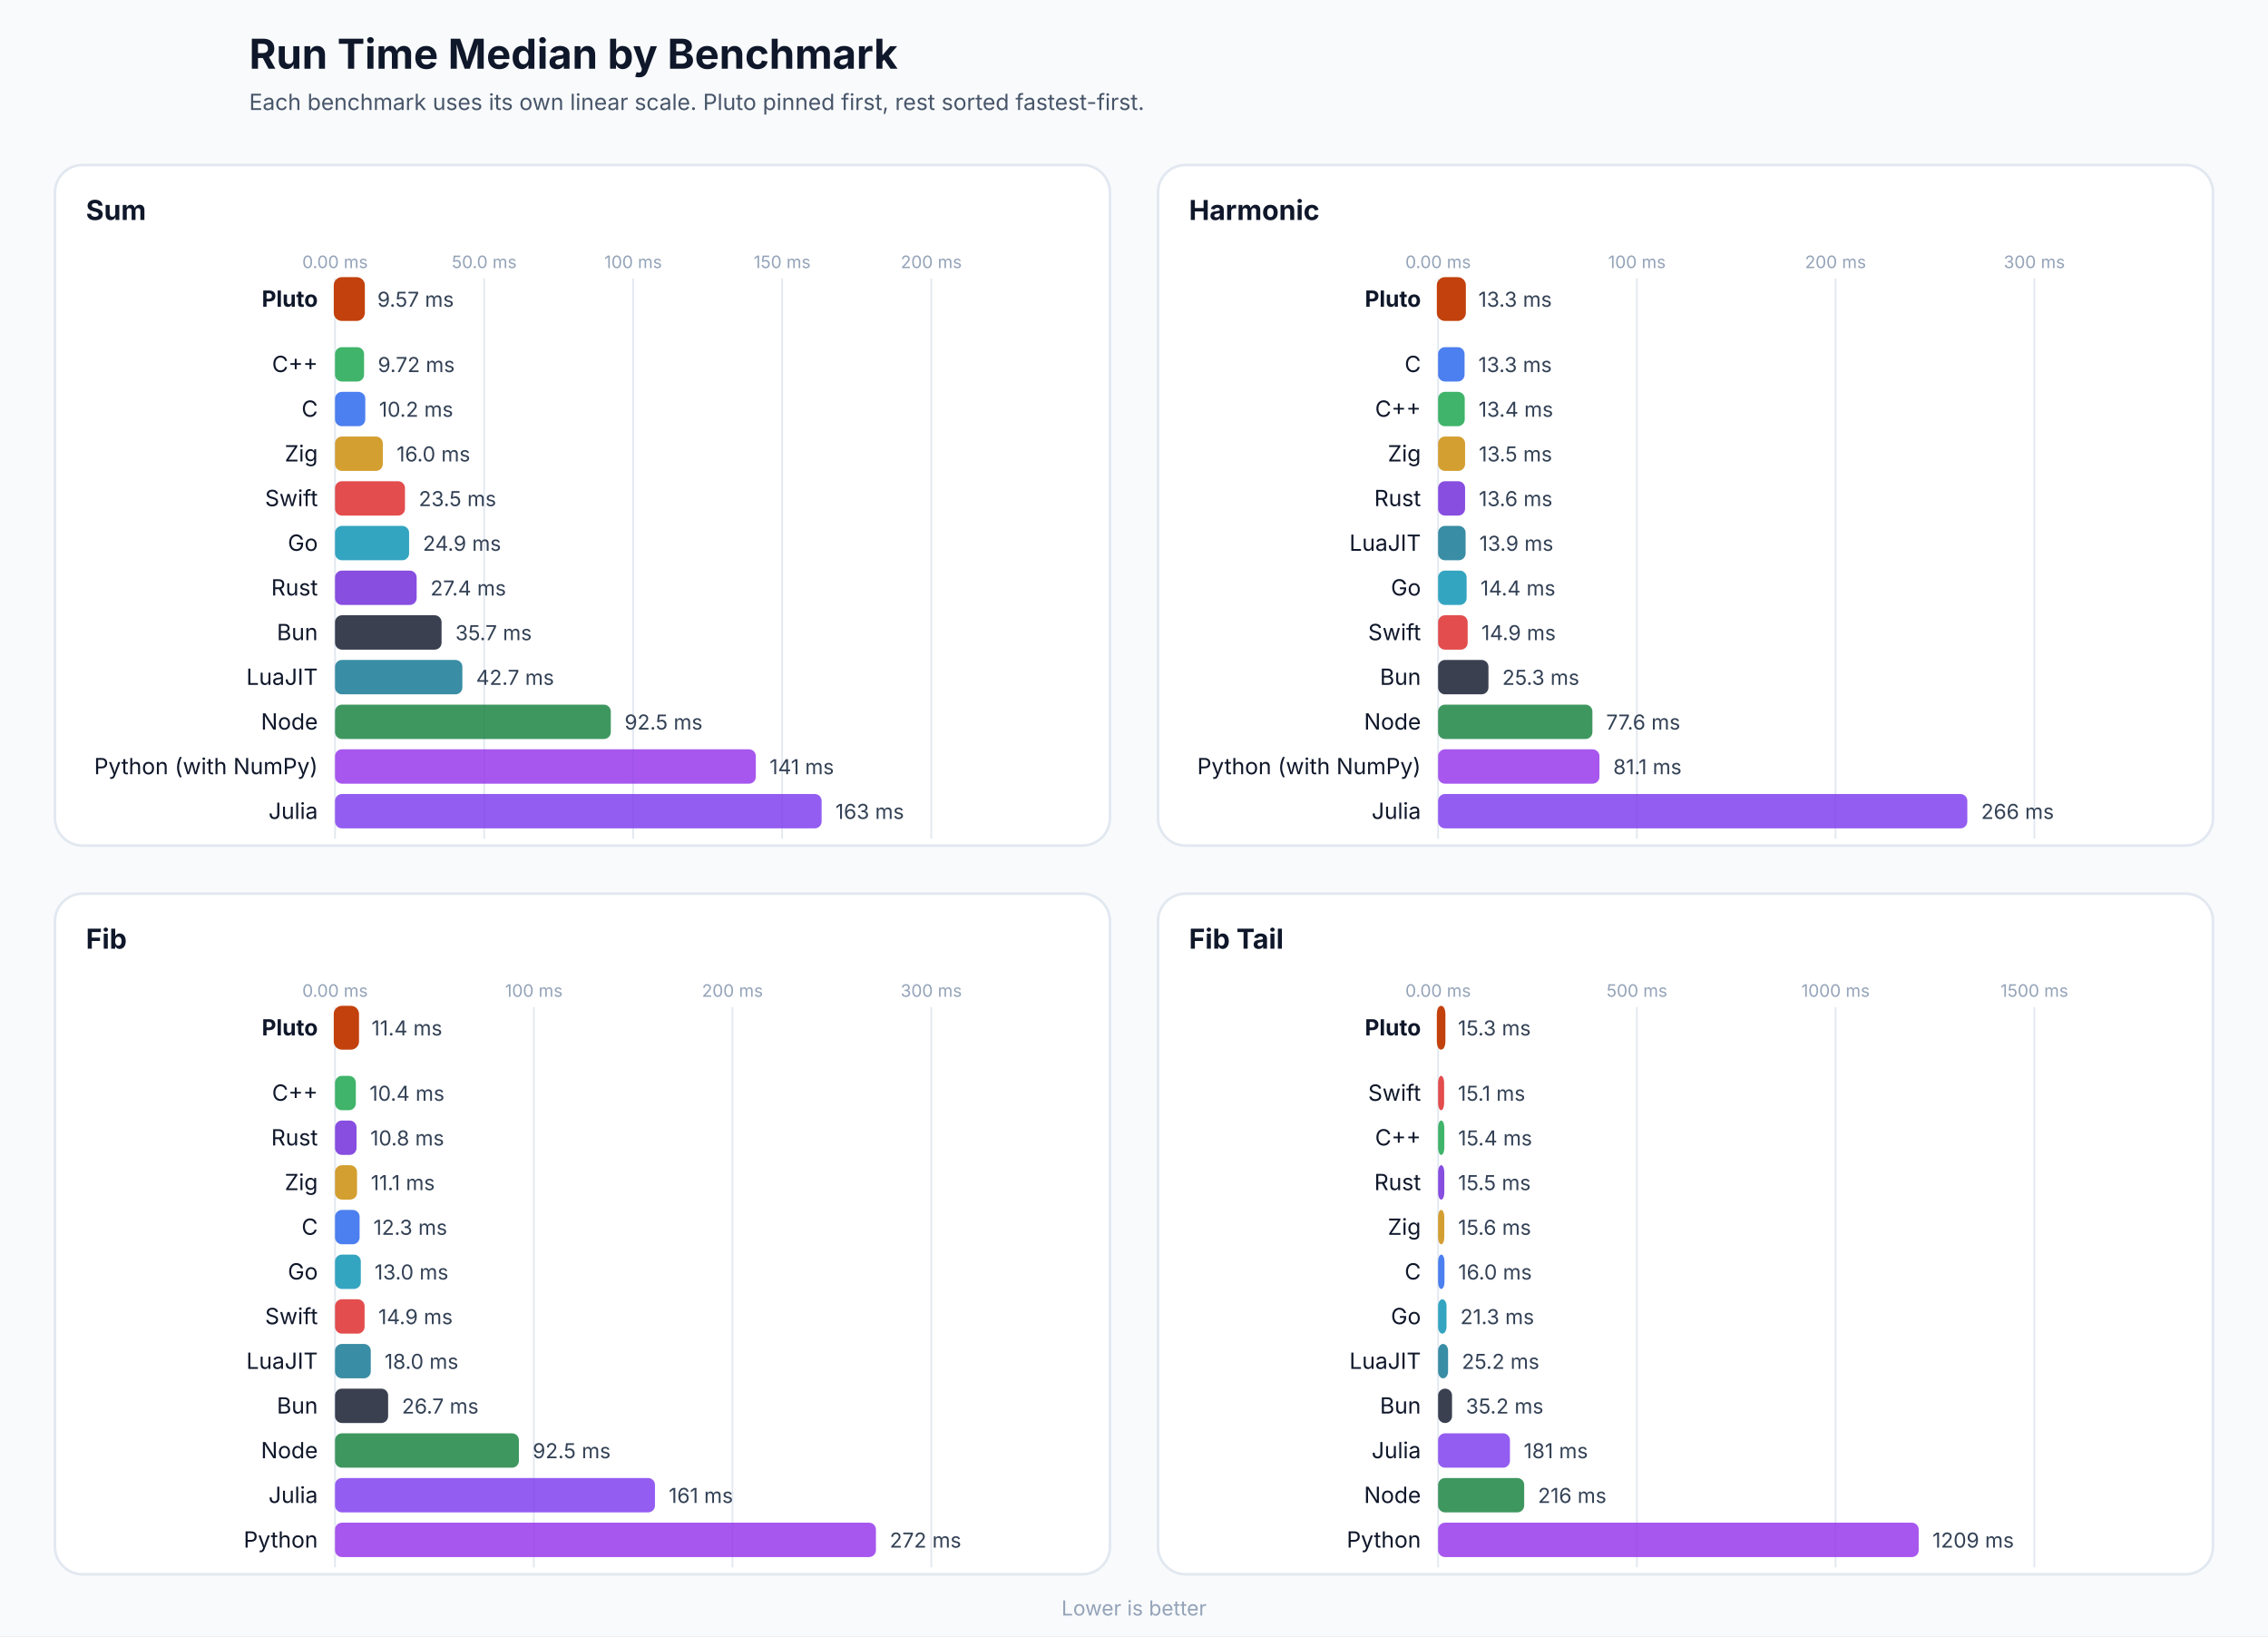
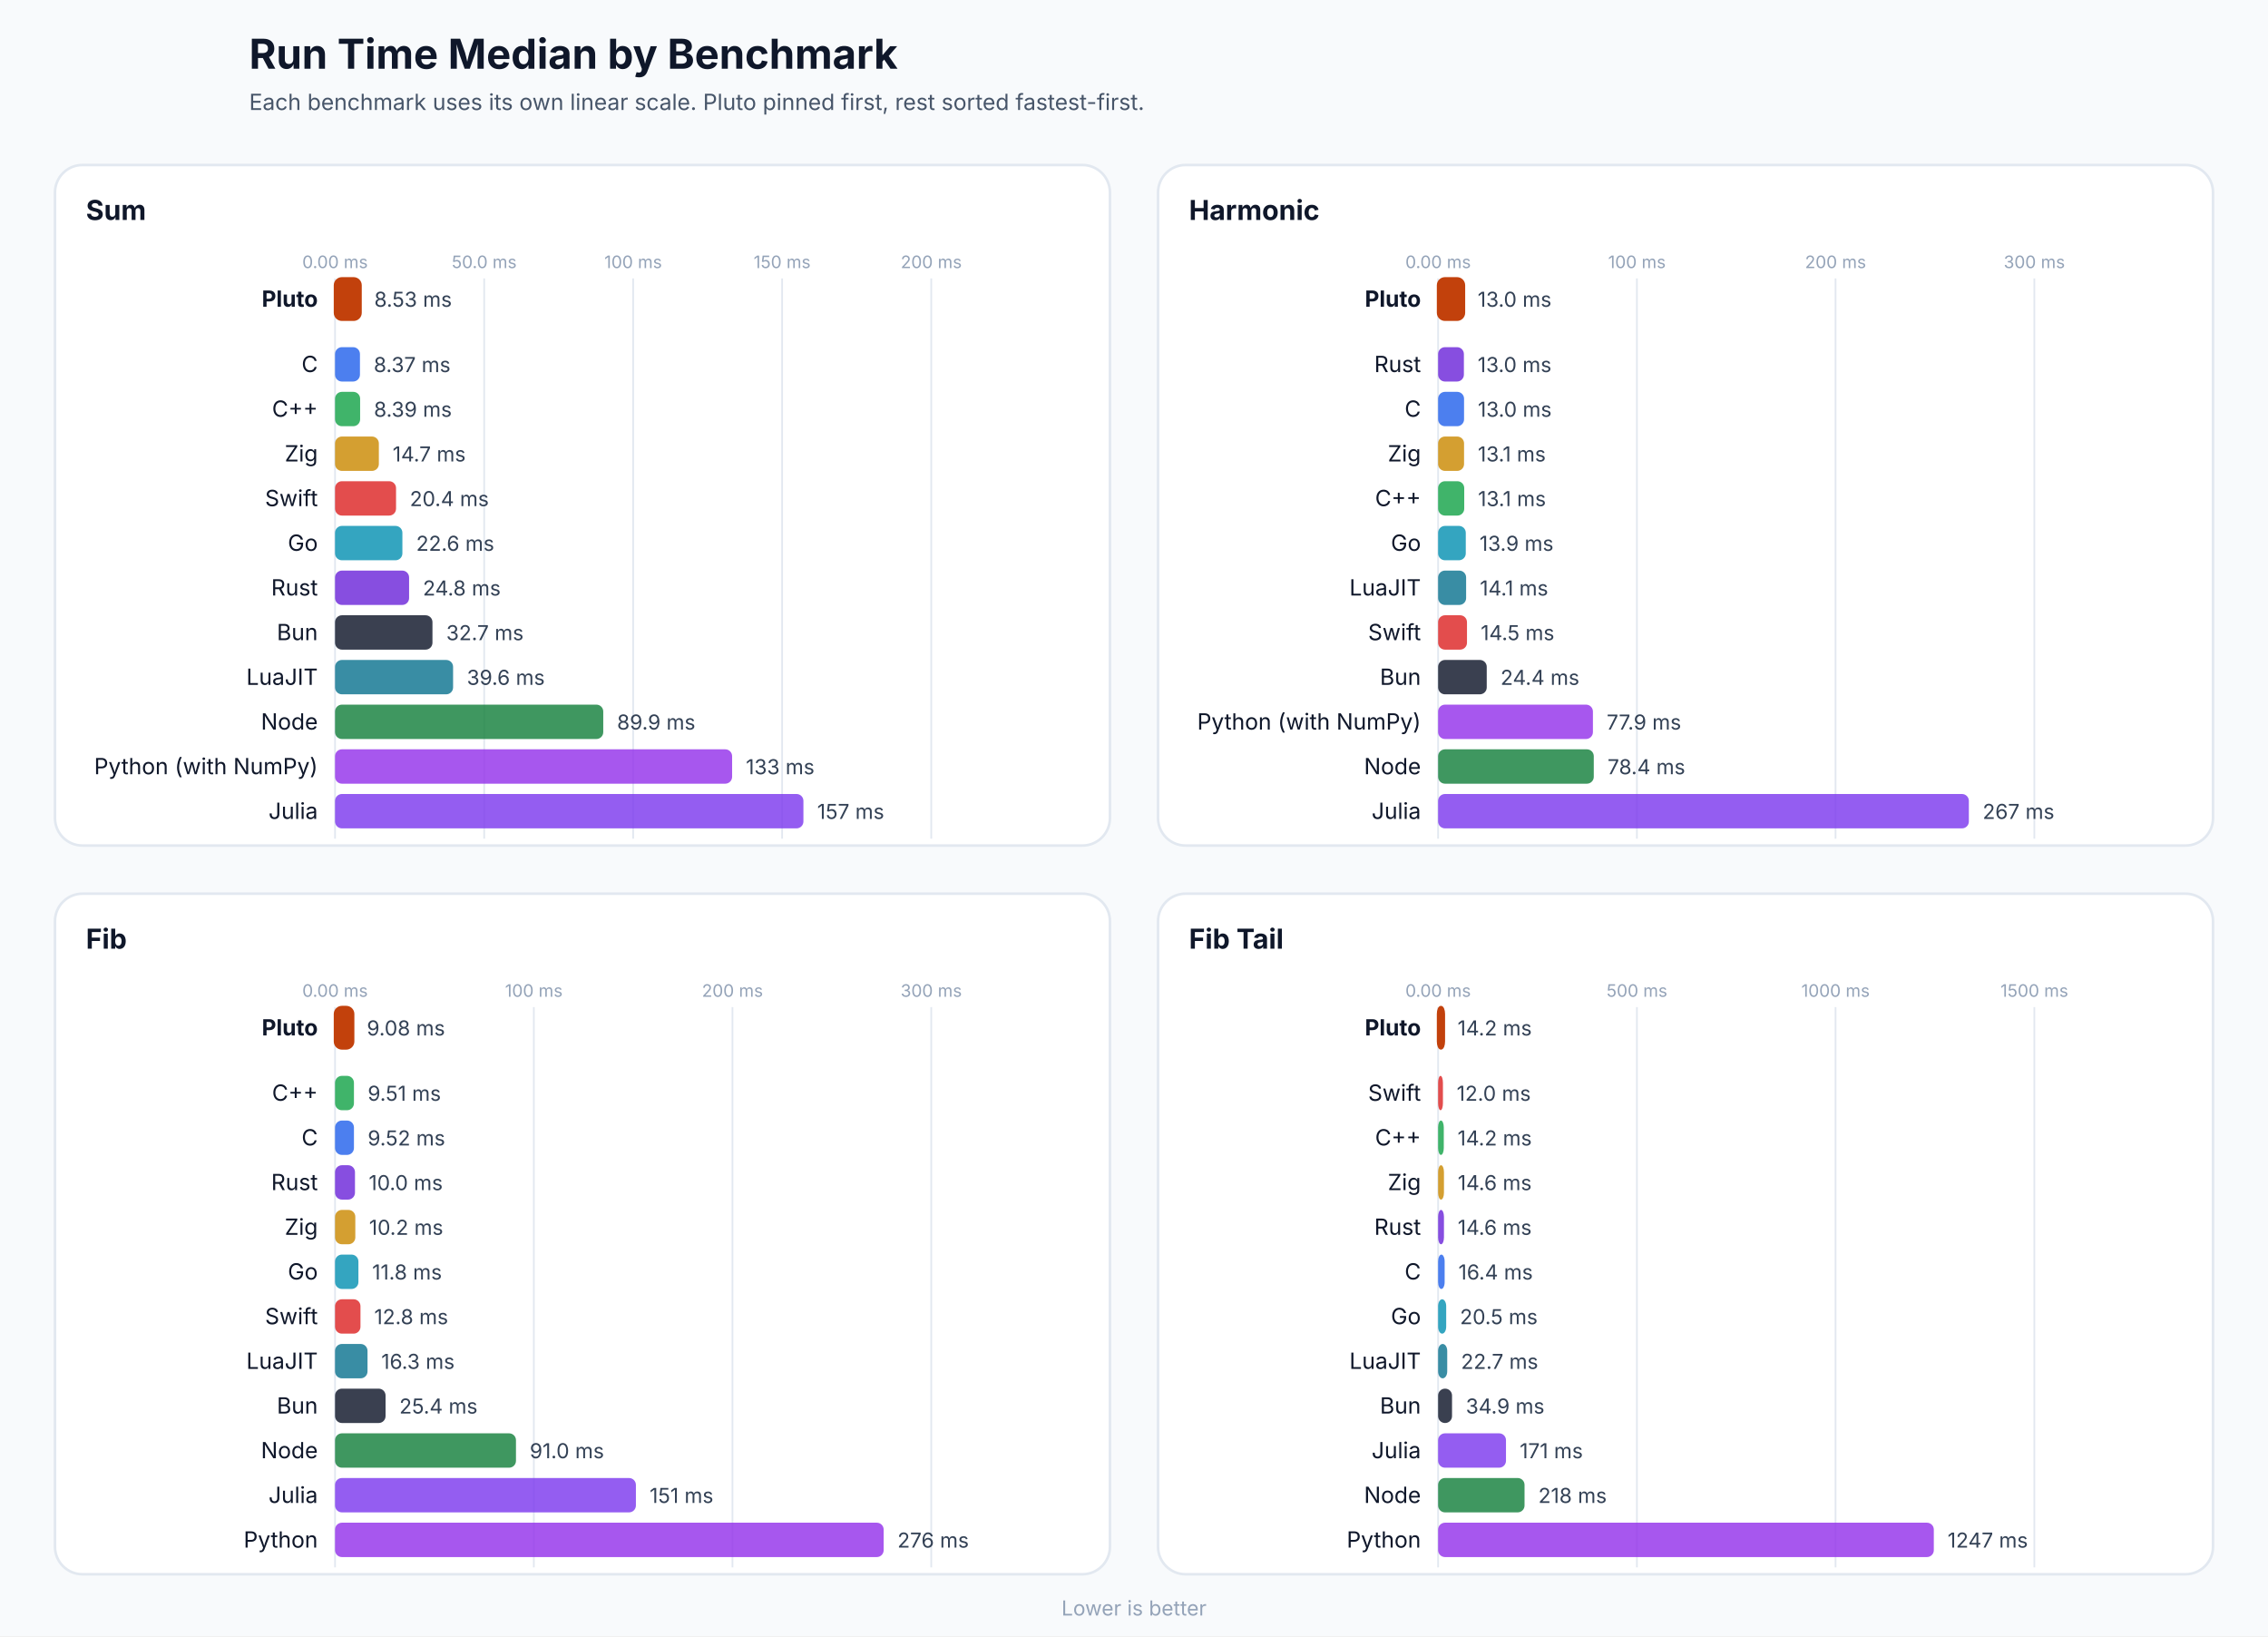
<svg xmlns="http://www.w3.org/2000/svg" width="1320" height="952" viewBox="0 0 1320 952" role="img" aria-labelledby="chart-title chart-desc">
  <rect width="1320" height="952" fill="#f8fafc" />
  <text x="145" y="40" fill="#0f172a" font-size="24" font-weight="700" font-family="ui-sans-serif, system-ui, -apple-system, BlinkMacSystemFont, sans-serif">Run Time Median by Benchmark</text>
  <text x="145" y="64" fill="#475569" font-size="13" font-family="ui-sans-serif, system-ui, -apple-system, BlinkMacSystemFont, sans-serif">Each benchmark uses its own linear scale. Pluto pinned first, rest sorted fastest-first.</text>
  <rect x="32" y="96" width="614" height="396" rx="16" fill="#ffffff" stroke="#e2e8f0" stroke-width="1.5" />
  <text x="50" y="128" fill="#0f172a" font-size="16" font-weight="700" font-family="ui-sans-serif, system-ui, -apple-system, BlinkMacSystemFont, sans-serif">Sum</text>
  <line x1="195.0" y1="162" x2="195.0" y2="488" stroke="#e2e8f0" stroke-width="1" />
  <text x="195.0" y="156" text-anchor="middle" fill="#94a3b8" font-size="10" font-family="ui-sans-serif, system-ui, -apple-system, BlinkMacSystemFont, sans-serif">0.00 ms</text>
  <line x1="281.8" y1="162" x2="281.8" y2="488" stroke="#e2e8f0" stroke-width="1" />
  <text x="281.8" y="156" text-anchor="middle" fill="#94a3b8" font-size="10" font-family="ui-sans-serif, system-ui, -apple-system, BlinkMacSystemFont, sans-serif">50.0 ms</text>
  <line x1="368.5" y1="162" x2="368.5" y2="488" stroke="#e2e8f0" stroke-width="1" />
  <text x="368.5" y="156" text-anchor="middle" fill="#94a3b8" font-size="10" font-family="ui-sans-serif, system-ui, -apple-system, BlinkMacSystemFont, sans-serif">100 ms</text>
  <line x1="455.2" y1="162" x2="455.2" y2="488" stroke="#e2e8f0" stroke-width="1" />
  <text x="455.2" y="156" text-anchor="middle" fill="#94a3b8" font-size="10" font-family="ui-sans-serif, system-ui, -apple-system, BlinkMacSystemFont, sans-serif">150 ms</text>
  <line x1="542.0" y1="162" x2="542.0" y2="488" stroke="#e2e8f0" stroke-width="1" />
  <text x="542.0" y="156" text-anchor="middle" fill="#94a3b8" font-size="10" font-family="ui-sans-serif, system-ui, -apple-system, BlinkMacSystemFont, sans-serif">200 ms</text>
  <text x="185" y="178.5" text-anchor="end" fill="#0f172a" font-size="13" font-weight="700" font-family="ui-sans-serif, system-ui, -apple-system, BlinkMacSystemFont, sans-serif">Pluto</text>
-   <rect x="195" y="162" width="16.6" height="24" rx="4" fill="#c2410c" fill-opacity="1.0" stroke="#c2410c" stroke-width="1.5" />
-   <text x="219.6" y="178.5" text-anchor="start" fill="#334155" font-size="12" font-family="ui-sans-serif, system-ui, -apple-system, BlinkMacSystemFont, sans-serif">9.57 ms</text>
-   <text x="185" y="216.5" text-anchor="end" fill="#0f172a" font-size="13" font-weight="400" font-family="ui-sans-serif, system-ui, -apple-system, BlinkMacSystemFont, sans-serif">C++</text>
-   <rect x="195" y="202" width="16.9" height="20" rx="4" fill="#16a34a" fill-opacity="0.82" />
-   <text x="219.9" y="216.5" text-anchor="start" fill="#334155" font-size="12" font-family="ui-sans-serif, system-ui, -apple-system, BlinkMacSystemFont, sans-serif">9.72 ms</text>
-   <text x="185" y="242.5" text-anchor="end" fill="#0f172a" font-size="13" font-weight="400" font-family="ui-sans-serif, system-ui, -apple-system, BlinkMacSystemFont, sans-serif">C</text>
-   <rect x="195" y="228" width="17.6" height="20" rx="4" fill="#2563eb" fill-opacity="0.82" />
-   <text x="220.6" y="242.5" text-anchor="start" fill="#334155" font-size="12" font-family="ui-sans-serif, system-ui, -apple-system, BlinkMacSystemFont, sans-serif">10.2 ms</text>
+   <rect x="195" y="162" width="14.8" height="24" rx="4" fill="#c2410c" fill-opacity="1.0" stroke="#c2410c" stroke-width="1.5" />
+   <text x="217.8" y="178.5" text-anchor="start" fill="#334155" font-size="12" font-family="ui-sans-serif, system-ui, -apple-system, BlinkMacSystemFont, sans-serif">8.53 ms</text>
+   <text x="185" y="216.5" text-anchor="end" fill="#0f172a" font-size="13" font-weight="400" font-family="ui-sans-serif, system-ui, -apple-system, BlinkMacSystemFont, sans-serif">C</text>
+   <rect x="195" y="202" width="14.5" height="20" rx="4" fill="#2563eb" fill-opacity="0.82" />
+   <text x="217.5" y="216.5" text-anchor="start" fill="#334155" font-size="12" font-family="ui-sans-serif, system-ui, -apple-system, BlinkMacSystemFont, sans-serif">8.37 ms</text>
+   <text x="185" y="242.5" text-anchor="end" fill="#0f172a" font-size="13" font-weight="400" font-family="ui-sans-serif, system-ui, -apple-system, BlinkMacSystemFont, sans-serif">C++</text>
+   <rect x="195" y="228" width="14.6" height="20" rx="4" fill="#16a34a" fill-opacity="0.82" />
+   <text x="217.6" y="242.5" text-anchor="start" fill="#334155" font-size="12" font-family="ui-sans-serif, system-ui, -apple-system, BlinkMacSystemFont, sans-serif">8.39 ms</text>
  <text x="185" y="268.5" text-anchor="end" fill="#0f172a" font-size="13" font-weight="400" font-family="ui-sans-serif, system-ui, -apple-system, BlinkMacSystemFont, sans-serif">Zig</text>
-   <rect x="195" y="254" width="27.8" height="20" rx="4" fill="#ca8a04" fill-opacity="0.82" />
-   <text x="230.8" y="268.5" text-anchor="start" fill="#334155" font-size="12" font-family="ui-sans-serif, system-ui, -apple-system, BlinkMacSystemFont, sans-serif">16.0 ms</text>
+   <rect x="195" y="254" width="25.5" height="20" rx="4" fill="#ca8a04" fill-opacity="0.82" />
+   <text x="228.5" y="268.5" text-anchor="start" fill="#334155" font-size="12" font-family="ui-sans-serif, system-ui, -apple-system, BlinkMacSystemFont, sans-serif">14.7 ms</text>
  <text x="185" y="294.5" text-anchor="end" fill="#0f172a" font-size="13" font-weight="400" font-family="ui-sans-serif, system-ui, -apple-system, BlinkMacSystemFont, sans-serif">Swift</text>
-   <rect x="195" y="280" width="40.7" height="20" rx="4" fill="#dc2626" fill-opacity="0.82" />
-   <text x="243.7" y="294.5" text-anchor="start" fill="#334155" font-size="12" font-family="ui-sans-serif, system-ui, -apple-system, BlinkMacSystemFont, sans-serif">23.5 ms</text>
+   <rect x="195" y="280" width="35.5" height="20" rx="4" fill="#dc2626" fill-opacity="0.82" />
+   <text x="238.5" y="294.5" text-anchor="start" fill="#334155" font-size="12" font-family="ui-sans-serif, system-ui, -apple-system, BlinkMacSystemFont, sans-serif">20.4 ms</text>
  <text x="185" y="320.5" text-anchor="end" fill="#0f172a" font-size="13" font-weight="400" font-family="ui-sans-serif, system-ui, -apple-system, BlinkMacSystemFont, sans-serif">Go</text>
-   <rect x="195" y="306" width="43.1" height="20" rx="4" fill="#0891b2" fill-opacity="0.82" />
-   <text x="246.1" y="320.5" text-anchor="start" fill="#334155" font-size="12" font-family="ui-sans-serif, system-ui, -apple-system, BlinkMacSystemFont, sans-serif">24.9 ms</text>
+   <rect x="195" y="306" width="39.2" height="20" rx="4" fill="#0891b2" fill-opacity="0.82" />
+   <text x="242.2" y="320.5" text-anchor="start" fill="#334155" font-size="12" font-family="ui-sans-serif, system-ui, -apple-system, BlinkMacSystemFont, sans-serif">22.6 ms</text>
  <text x="185" y="346.5" text-anchor="end" fill="#0f172a" font-size="13" font-weight="400" font-family="ui-sans-serif, system-ui, -apple-system, BlinkMacSystemFont, sans-serif">Rust</text>
-   <rect x="195" y="332" width="47.5" height="20" rx="4" fill="#6d28d9" fill-opacity="0.82" />
-   <text x="250.5" y="346.5" text-anchor="start" fill="#334155" font-size="12" font-family="ui-sans-serif, system-ui, -apple-system, BlinkMacSystemFont, sans-serif">27.4 ms</text>
+   <rect x="195" y="332" width="43.1" height="20" rx="4" fill="#6d28d9" fill-opacity="0.82" />
+   <text x="246.1" y="346.5" text-anchor="start" fill="#334155" font-size="12" font-family="ui-sans-serif, system-ui, -apple-system, BlinkMacSystemFont, sans-serif">24.8 ms</text>
  <text x="185" y="372.5" text-anchor="end" fill="#0f172a" font-size="13" font-weight="400" font-family="ui-sans-serif, system-ui, -apple-system, BlinkMacSystemFont, sans-serif">Bun</text>
-   <rect x="195" y="358" width="62.0" height="20" rx="4" fill="#0f172a" fill-opacity="0.82" />
-   <text x="265.0" y="372.5" text-anchor="start" fill="#334155" font-size="12" font-family="ui-sans-serif, system-ui, -apple-system, BlinkMacSystemFont, sans-serif">35.7 ms</text>
+   <rect x="195" y="358" width="56.7" height="20" rx="4" fill="#0f172a" fill-opacity="0.82" />
+   <text x="259.7" y="372.5" text-anchor="start" fill="#334155" font-size="12" font-family="ui-sans-serif, system-ui, -apple-system, BlinkMacSystemFont, sans-serif">32.7 ms</text>
  <text x="185" y="398.5" text-anchor="end" fill="#0f172a" font-size="13" font-weight="400" font-family="ui-sans-serif, system-ui, -apple-system, BlinkMacSystemFont, sans-serif">LuaJIT</text>
-   <rect x="195" y="384" width="74.1" height="20" rx="4" fill="#0e7490" fill-opacity="0.82" />
-   <text x="277.1" y="398.5" text-anchor="start" fill="#334155" font-size="12" font-family="ui-sans-serif, system-ui, -apple-system, BlinkMacSystemFont, sans-serif">42.7 ms</text>
+   <rect x="195" y="384" width="68.7" height="20" rx="4" fill="#0e7490" fill-opacity="0.82" />
+   <text x="271.7" y="398.5" text-anchor="start" fill="#334155" font-size="12" font-family="ui-sans-serif, system-ui, -apple-system, BlinkMacSystemFont, sans-serif">39.6 ms</text>
  <text x="185" y="424.5" text-anchor="end" fill="#0f172a" font-size="13" font-weight="400" font-family="ui-sans-serif, system-ui, -apple-system, BlinkMacSystemFont, sans-serif">Node</text>
-   <rect x="195" y="410" width="160.5" height="20" rx="4" fill="#15803d" fill-opacity="0.82" />
-   <text x="363.5" y="424.5" text-anchor="start" fill="#334155" font-size="12" font-family="ui-sans-serif, system-ui, -apple-system, BlinkMacSystemFont, sans-serif">92.5 ms</text>
+   <rect x="195" y="410" width="156.1" height="20" rx="4" fill="#15803d" fill-opacity="0.82" />
+   <text x="359.1" y="424.5" text-anchor="start" fill="#334155" font-size="12" font-family="ui-sans-serif, system-ui, -apple-system, BlinkMacSystemFont, sans-serif">89.9 ms</text>
  <text x="185" y="450.5" text-anchor="end" fill="#0f172a" font-size="13" font-weight="400" font-family="ui-sans-serif, system-ui, -apple-system, BlinkMacSystemFont, sans-serif">Python (with NumPy)</text>
-   <rect x="195" y="436" width="244.9" height="20" rx="4" fill="#9333ea" fill-opacity="0.82" />
-   <text x="447.9" y="450.5" text-anchor="start" fill="#334155" font-size="12" font-family="ui-sans-serif, system-ui, -apple-system, BlinkMacSystemFont, sans-serif">141 ms</text>
+   <rect x="195" y="436" width="231.1" height="20" rx="4" fill="#9333ea" fill-opacity="0.82" />
+   <text x="434.1" y="450.5" text-anchor="start" fill="#334155" font-size="12" font-family="ui-sans-serif, system-ui, -apple-system, BlinkMacSystemFont, sans-serif">133 ms</text>
  <text x="185" y="476.5" text-anchor="end" fill="#0f172a" font-size="13" font-weight="400" font-family="ui-sans-serif, system-ui, -apple-system, BlinkMacSystemFont, sans-serif">Julia</text>
-   <rect x="195" y="462" width="283.2" height="20" rx="4" fill="#7c3aed" fill-opacity="0.82" />
-   <text x="486.2" y="476.5" text-anchor="start" fill="#334155" font-size="12" font-family="ui-sans-serif, system-ui, -apple-system, BlinkMacSystemFont, sans-serif">163 ms</text>
+   <rect x="195" y="462" width="272.6" height="20" rx="4" fill="#7c3aed" fill-opacity="0.82" />
+   <text x="475.6" y="476.5" text-anchor="start" fill="#334155" font-size="12" font-family="ui-sans-serif, system-ui, -apple-system, BlinkMacSystemFont, sans-serif">157 ms</text>
  <rect x="674" y="96" width="614" height="396" rx="16" fill="#ffffff" stroke="#e2e8f0" stroke-width="1.5" />
  <text x="692" y="128" fill="#0f172a" font-size="16" font-weight="700" font-family="ui-sans-serif, system-ui, -apple-system, BlinkMacSystemFont, sans-serif">Harmonic</text>
  <line x1="837.0" y1="162" x2="837.0" y2="488" stroke="#e2e8f0" stroke-width="1" />
  <text x="837.0" y="156" text-anchor="middle" fill="#94a3b8" font-size="10" font-family="ui-sans-serif, system-ui, -apple-system, BlinkMacSystemFont, sans-serif">0.00 ms</text>
  <line x1="952.7" y1="162" x2="952.7" y2="488" stroke="#e2e8f0" stroke-width="1" />
  <text x="952.7" y="156" text-anchor="middle" fill="#94a3b8" font-size="10" font-family="ui-sans-serif, system-ui, -apple-system, BlinkMacSystemFont, sans-serif">100 ms</text>
  <line x1="1068.3" y1="162" x2="1068.3" y2="488" stroke="#e2e8f0" stroke-width="1" />
  <text x="1068.3" y="156" text-anchor="middle" fill="#94a3b8" font-size="10" font-family="ui-sans-serif, system-ui, -apple-system, BlinkMacSystemFont, sans-serif">200 ms</text>
  <line x1="1184.0" y1="162" x2="1184.0" y2="488" stroke="#e2e8f0" stroke-width="1" />
  <text x="1184.0" y="156" text-anchor="middle" fill="#94a3b8" font-size="10" font-family="ui-sans-serif, system-ui, -apple-system, BlinkMacSystemFont, sans-serif">300 ms</text>
  <text x="827" y="178.5" text-anchor="end" fill="#0f172a" font-size="13" font-weight="700" font-family="ui-sans-serif, system-ui, -apple-system, BlinkMacSystemFont, sans-serif">Pluto</text>
-   <rect x="837" y="162" width="15.4" height="24" rx="4" fill="#c2410c" fill-opacity="1.0" stroke="#c2410c" stroke-width="1.5" />
-   <text x="860.4" y="178.5" text-anchor="start" fill="#334155" font-size="12" font-family="ui-sans-serif, system-ui, -apple-system, BlinkMacSystemFont, sans-serif">13.3 ms</text>
-   <text x="827" y="216.5" text-anchor="end" fill="#0f172a" font-size="13" font-weight="400" font-family="ui-sans-serif, system-ui, -apple-system, BlinkMacSystemFont, sans-serif">C</text>
-   <rect x="837" y="202" width="15.4" height="20" rx="4" fill="#2563eb" fill-opacity="0.82" />
-   <text x="860.4" y="216.5" text-anchor="start" fill="#334155" font-size="12" font-family="ui-sans-serif, system-ui, -apple-system, BlinkMacSystemFont, sans-serif">13.3 ms</text>
-   <text x="827" y="242.5" text-anchor="end" fill="#0f172a" font-size="13" font-weight="400" font-family="ui-sans-serif, system-ui, -apple-system, BlinkMacSystemFont, sans-serif">C++</text>
-   <rect x="837" y="228" width="15.5" height="20" rx="4" fill="#16a34a" fill-opacity="0.82" />
-   <text x="860.5" y="242.5" text-anchor="start" fill="#334155" font-size="12" font-family="ui-sans-serif, system-ui, -apple-system, BlinkMacSystemFont, sans-serif">13.4 ms</text>
+   <rect x="837" y="162" width="15.0" height="24" rx="4" fill="#c2410c" fill-opacity="1.0" stroke="#c2410c" stroke-width="1.5" />
+   <text x="860.0" y="178.5" text-anchor="start" fill="#334155" font-size="12" font-family="ui-sans-serif, system-ui, -apple-system, BlinkMacSystemFont, sans-serif">13.0 ms</text>
+   <text x="827" y="216.5" text-anchor="end" fill="#0f172a" font-size="13" font-weight="400" font-family="ui-sans-serif, system-ui, -apple-system, BlinkMacSystemFont, sans-serif">Rust</text>
+   <rect x="837" y="202" width="15.0" height="20" rx="4" fill="#6d28d9" fill-opacity="0.82" />
+   <text x="860.0" y="216.5" text-anchor="start" fill="#334155" font-size="12" font-family="ui-sans-serif, system-ui, -apple-system, BlinkMacSystemFont, sans-serif">13.0 ms</text>
+   <text x="827" y="242.5" text-anchor="end" fill="#0f172a" font-size="13" font-weight="400" font-family="ui-sans-serif, system-ui, -apple-system, BlinkMacSystemFont, sans-serif">C</text>
+   <rect x="837" y="228" width="15.1" height="20" rx="4" fill="#2563eb" fill-opacity="0.82" />
+   <text x="860.1" y="242.5" text-anchor="start" fill="#334155" font-size="12" font-family="ui-sans-serif, system-ui, -apple-system, BlinkMacSystemFont, sans-serif">13.0 ms</text>
  <text x="827" y="268.5" text-anchor="end" fill="#0f172a" font-size="13" font-weight="400" font-family="ui-sans-serif, system-ui, -apple-system, BlinkMacSystemFont, sans-serif">Zig</text>
-   <rect x="837" y="254" width="15.7" height="20" rx="4" fill="#ca8a04" fill-opacity="0.82" />
-   <text x="860.7" y="268.5" text-anchor="start" fill="#334155" font-size="12" font-family="ui-sans-serif, system-ui, -apple-system, BlinkMacSystemFont, sans-serif">13.5 ms</text>
-   <text x="827" y="294.5" text-anchor="end" fill="#0f172a" font-size="13" font-weight="400" font-family="ui-sans-serif, system-ui, -apple-system, BlinkMacSystemFont, sans-serif">Rust</text>
-   <rect x="837" y="280" width="15.7" height="20" rx="4" fill="#6d28d9" fill-opacity="0.82" />
-   <text x="860.7" y="294.5" text-anchor="start" fill="#334155" font-size="12" font-family="ui-sans-serif, system-ui, -apple-system, BlinkMacSystemFont, sans-serif">13.6 ms</text>
-   <text x="827" y="320.5" text-anchor="end" fill="#0f172a" font-size="13" font-weight="400" font-family="ui-sans-serif, system-ui, -apple-system, BlinkMacSystemFont, sans-serif">LuaJIT</text>
-   <rect x="837" y="306" width="16.0" height="20" rx="4" fill="#0e7490" fill-opacity="0.82" />
-   <text x="861.0" y="320.5" text-anchor="start" fill="#334155" font-size="12" font-family="ui-sans-serif, system-ui, -apple-system, BlinkMacSystemFont, sans-serif">13.9 ms</text>
-   <text x="827" y="346.5" text-anchor="end" fill="#0f172a" font-size="13" font-weight="400" font-family="ui-sans-serif, system-ui, -apple-system, BlinkMacSystemFont, sans-serif">Go</text>
-   <rect x="837" y="332" width="16.6" height="20" rx="4" fill="#0891b2" fill-opacity="0.82" />
-   <text x="861.6" y="346.5" text-anchor="start" fill="#334155" font-size="12" font-family="ui-sans-serif, system-ui, -apple-system, BlinkMacSystemFont, sans-serif">14.4 ms</text>
+   <rect x="837" y="254" width="15.1" height="20" rx="4" fill="#ca8a04" fill-opacity="0.82" />
+   <text x="860.1" y="268.5" text-anchor="start" fill="#334155" font-size="12" font-family="ui-sans-serif, system-ui, -apple-system, BlinkMacSystemFont, sans-serif">13.1 ms</text>
+   <text x="827" y="294.5" text-anchor="end" fill="#0f172a" font-size="13" font-weight="400" font-family="ui-sans-serif, system-ui, -apple-system, BlinkMacSystemFont, sans-serif">C++</text>
+   <rect x="837" y="280" width="15.2" height="20" rx="4" fill="#16a34a" fill-opacity="0.82" />
+   <text x="860.2" y="294.5" text-anchor="start" fill="#334155" font-size="12" font-family="ui-sans-serif, system-ui, -apple-system, BlinkMacSystemFont, sans-serif">13.1 ms</text>
+   <text x="827" y="320.5" text-anchor="end" fill="#0f172a" font-size="13" font-weight="400" font-family="ui-sans-serif, system-ui, -apple-system, BlinkMacSystemFont, sans-serif">Go</text>
+   <rect x="837" y="306" width="16.1" height="20" rx="4" fill="#0891b2" fill-opacity="0.82" />
+   <text x="861.1" y="320.5" text-anchor="start" fill="#334155" font-size="12" font-family="ui-sans-serif, system-ui, -apple-system, BlinkMacSystemFont, sans-serif">13.9 ms</text>
+   <text x="827" y="346.5" text-anchor="end" fill="#0f172a" font-size="13" font-weight="400" font-family="ui-sans-serif, system-ui, -apple-system, BlinkMacSystemFont, sans-serif">LuaJIT</text>
+   <rect x="837" y="332" width="16.3" height="20" rx="4" fill="#0e7490" fill-opacity="0.82" />
+   <text x="861.3" y="346.5" text-anchor="start" fill="#334155" font-size="12" font-family="ui-sans-serif, system-ui, -apple-system, BlinkMacSystemFont, sans-serif">14.1 ms</text>
  <text x="827" y="372.5" text-anchor="end" fill="#0f172a" font-size="13" font-weight="400" font-family="ui-sans-serif, system-ui, -apple-system, BlinkMacSystemFont, sans-serif">Swift</text>
-   <rect x="837" y="358" width="17.2" height="20" rx="4" fill="#dc2626" fill-opacity="0.82" />
-   <text x="862.2" y="372.5" text-anchor="start" fill="#334155" font-size="12" font-family="ui-sans-serif, system-ui, -apple-system, BlinkMacSystemFont, sans-serif">14.9 ms</text>
+   <rect x="837" y="358" width="16.8" height="20" rx="4" fill="#dc2626" fill-opacity="0.82" />
+   <text x="861.8" y="372.5" text-anchor="start" fill="#334155" font-size="12" font-family="ui-sans-serif, system-ui, -apple-system, BlinkMacSystemFont, sans-serif">14.5 ms</text>
  <text x="827" y="398.5" text-anchor="end" fill="#0f172a" font-size="13" font-weight="400" font-family="ui-sans-serif, system-ui, -apple-system, BlinkMacSystemFont, sans-serif">Bun</text>
-   <rect x="837" y="384" width="29.3" height="20" rx="4" fill="#0f172a" fill-opacity="0.82" />
-   <text x="874.3" y="398.5" text-anchor="start" fill="#334155" font-size="12" font-family="ui-sans-serif, system-ui, -apple-system, BlinkMacSystemFont, sans-serif">25.3 ms</text>
-   <text x="827" y="424.5" text-anchor="end" fill="#0f172a" font-size="13" font-weight="400" font-family="ui-sans-serif, system-ui, -apple-system, BlinkMacSystemFont, sans-serif">Node</text>
-   <rect x="837" y="410" width="89.8" height="20" rx="4" fill="#15803d" fill-opacity="0.82" />
-   <text x="934.8" y="424.5" text-anchor="start" fill="#334155" font-size="12" font-family="ui-sans-serif, system-ui, -apple-system, BlinkMacSystemFont, sans-serif">77.6 ms</text>
-   <text x="827" y="450.5" text-anchor="end" fill="#0f172a" font-size="13" font-weight="400" font-family="ui-sans-serif, system-ui, -apple-system, BlinkMacSystemFont, sans-serif">Python (with NumPy)</text>
-   <rect x="837" y="436" width="93.9" height="20" rx="4" fill="#9333ea" fill-opacity="0.82" />
-   <text x="938.9" y="450.5" text-anchor="start" fill="#334155" font-size="12" font-family="ui-sans-serif, system-ui, -apple-system, BlinkMacSystemFont, sans-serif">81.1 ms</text>
+   <rect x="837" y="384" width="28.3" height="20" rx="4" fill="#0f172a" fill-opacity="0.82" />
+   <text x="873.3" y="398.5" text-anchor="start" fill="#334155" font-size="12" font-family="ui-sans-serif, system-ui, -apple-system, BlinkMacSystemFont, sans-serif">24.4 ms</text>
+   <text x="827" y="424.5" text-anchor="end" fill="#0f172a" font-size="13" font-weight="400" font-family="ui-sans-serif, system-ui, -apple-system, BlinkMacSystemFont, sans-serif">Python (with NumPy)</text>
+   <rect x="837" y="410" width="90.1" height="20" rx="4" fill="#9333ea" fill-opacity="0.82" />
+   <text x="935.1" y="424.5" text-anchor="start" fill="#334155" font-size="12" font-family="ui-sans-serif, system-ui, -apple-system, BlinkMacSystemFont, sans-serif">77.9 ms</text>
+   <text x="827" y="450.5" text-anchor="end" fill="#0f172a" font-size="13" font-weight="400" font-family="ui-sans-serif, system-ui, -apple-system, BlinkMacSystemFont, sans-serif">Node</text>
+   <rect x="837" y="436" width="90.6" height="20" rx="4" fill="#15803d" fill-opacity="0.82" />
+   <text x="935.6" y="450.5" text-anchor="start" fill="#334155" font-size="12" font-family="ui-sans-serif, system-ui, -apple-system, BlinkMacSystemFont, sans-serif">78.4 ms</text>
  <text x="827" y="476.5" text-anchor="end" fill="#0f172a" font-size="13" font-weight="400" font-family="ui-sans-serif, system-ui, -apple-system, BlinkMacSystemFont, sans-serif">Julia</text>
-   <rect x="837" y="462" width="308.0" height="20" rx="4" fill="#7c3aed" fill-opacity="0.82" />
-   <text x="1153.0" y="476.5" text-anchor="start" fill="#334155" font-size="12" font-family="ui-sans-serif, system-ui, -apple-system, BlinkMacSystemFont, sans-serif">266 ms</text>
+   <rect x="837" y="462" width="308.9" height="20" rx="4" fill="#7c3aed" fill-opacity="0.82" />
+   <text x="1153.9" y="476.5" text-anchor="start" fill="#334155" font-size="12" font-family="ui-sans-serif, system-ui, -apple-system, BlinkMacSystemFont, sans-serif">267 ms</text>
  <rect x="32" y="520" width="614" height="396" rx="16" fill="#ffffff" stroke="#e2e8f0" stroke-width="1.5" />
  <text x="50" y="552" fill="#0f172a" font-size="16" font-weight="700" font-family="ui-sans-serif, system-ui, -apple-system, BlinkMacSystemFont, sans-serif">Fib</text>
  <line x1="195.0" y1="586" x2="195.0" y2="912" stroke="#e2e8f0" stroke-width="1" />
  <text x="195.0" y="580" text-anchor="middle" fill="#94a3b8" font-size="10" font-family="ui-sans-serif, system-ui, -apple-system, BlinkMacSystemFont, sans-serif">0.00 ms</text>
  <line x1="310.7" y1="586" x2="310.7" y2="912" stroke="#e2e8f0" stroke-width="1" />
  <text x="310.7" y="580" text-anchor="middle" fill="#94a3b8" font-size="10" font-family="ui-sans-serif, system-ui, -apple-system, BlinkMacSystemFont, sans-serif">100 ms</text>
  <line x1="426.3" y1="586" x2="426.3" y2="912" stroke="#e2e8f0" stroke-width="1" />
  <text x="426.3" y="580" text-anchor="middle" fill="#94a3b8" font-size="10" font-family="ui-sans-serif, system-ui, -apple-system, BlinkMacSystemFont, sans-serif">200 ms</text>
  <line x1="542.0" y1="586" x2="542.0" y2="912" stroke="#e2e8f0" stroke-width="1" />
  <text x="542.0" y="580" text-anchor="middle" fill="#94a3b8" font-size="10" font-family="ui-sans-serif, system-ui, -apple-system, BlinkMacSystemFont, sans-serif">300 ms</text>
  <text x="185" y="602.5" text-anchor="end" fill="#0f172a" font-size="13" font-weight="700" font-family="ui-sans-serif, system-ui, -apple-system, BlinkMacSystemFont, sans-serif">Pluto</text>
-   <rect x="195" y="586" width="13.2" height="24" rx="4" fill="#c2410c" fill-opacity="1.0" stroke="#c2410c" stroke-width="1.5" />
-   <text x="216.2" y="602.5" text-anchor="start" fill="#334155" font-size="12" font-family="ui-sans-serif, system-ui, -apple-system, BlinkMacSystemFont, sans-serif">11.4 ms</text>
+   <rect x="195" y="586" width="10.5" height="24" rx="4" fill="#c2410c" fill-opacity="1.0" stroke="#c2410c" stroke-width="1.5" />
+   <text x="213.5" y="602.5" text-anchor="start" fill="#334155" font-size="12" font-family="ui-sans-serif, system-ui, -apple-system, BlinkMacSystemFont, sans-serif">9.08 ms</text>
  <text x="185" y="640.5" text-anchor="end" fill="#0f172a" font-size="13" font-weight="400" font-family="ui-sans-serif, system-ui, -apple-system, BlinkMacSystemFont, sans-serif">C++</text>
-   <rect x="195" y="626" width="12.1" height="20" rx="4" fill="#16a34a" fill-opacity="0.82" />
-   <text x="215.1" y="640.5" text-anchor="start" fill="#334155" font-size="12" font-family="ui-sans-serif, system-ui, -apple-system, BlinkMacSystemFont, sans-serif">10.4 ms</text>
-   <text x="185" y="666.5" text-anchor="end" fill="#0f172a" font-size="13" font-weight="400" font-family="ui-sans-serif, system-ui, -apple-system, BlinkMacSystemFont, sans-serif">Rust</text>
-   <rect x="195" y="652" width="12.5" height="20" rx="4" fill="#6d28d9" fill-opacity="0.82" />
-   <text x="215.5" y="666.5" text-anchor="start" fill="#334155" font-size="12" font-family="ui-sans-serif, system-ui, -apple-system, BlinkMacSystemFont, sans-serif">10.8 ms</text>
-   <text x="185" y="692.5" text-anchor="end" fill="#0f172a" font-size="13" font-weight="400" font-family="ui-sans-serif, system-ui, -apple-system, BlinkMacSystemFont, sans-serif">Zig</text>
-   <rect x="195" y="678" width="12.8" height="20" rx="4" fill="#ca8a04" fill-opacity="0.82" />
-   <text x="215.8" y="692.5" text-anchor="start" fill="#334155" font-size="12" font-family="ui-sans-serif, system-ui, -apple-system, BlinkMacSystemFont, sans-serif">11.1 ms</text>
-   <text x="185" y="718.5" text-anchor="end" fill="#0f172a" font-size="13" font-weight="400" font-family="ui-sans-serif, system-ui, -apple-system, BlinkMacSystemFont, sans-serif">C</text>
-   <rect x="195" y="704" width="14.3" height="20" rx="4" fill="#2563eb" fill-opacity="0.82" />
-   <text x="217.3" y="718.5" text-anchor="start" fill="#334155" font-size="12" font-family="ui-sans-serif, system-ui, -apple-system, BlinkMacSystemFont, sans-serif">12.3 ms</text>
+   <rect x="195" y="626" width="11.0" height="20" rx="4" fill="#16a34a" fill-opacity="0.82" />
+   <text x="214.0" y="640.5" text-anchor="start" fill="#334155" font-size="12" font-family="ui-sans-serif, system-ui, -apple-system, BlinkMacSystemFont, sans-serif">9.51 ms</text>
+   <text x="185" y="666.5" text-anchor="end" fill="#0f172a" font-size="13" font-weight="400" font-family="ui-sans-serif, system-ui, -apple-system, BlinkMacSystemFont, sans-serif">C</text>
+   <rect x="195" y="652" width="11.0" height="20" rx="4" fill="#2563eb" fill-opacity="0.82" />
+   <text x="214.0" y="666.5" text-anchor="start" fill="#334155" font-size="12" font-family="ui-sans-serif, system-ui, -apple-system, BlinkMacSystemFont, sans-serif">9.52 ms</text>
+   <text x="185" y="692.5" text-anchor="end" fill="#0f172a" font-size="13" font-weight="400" font-family="ui-sans-serif, system-ui, -apple-system, BlinkMacSystemFont, sans-serif">Rust</text>
+   <rect x="195" y="678" width="11.6" height="20" rx="4" fill="#6d28d9" fill-opacity="0.82" />
+   <text x="214.6" y="692.5" text-anchor="start" fill="#334155" font-size="12" font-family="ui-sans-serif, system-ui, -apple-system, BlinkMacSystemFont, sans-serif">10.0 ms</text>
+   <text x="185" y="718.5" text-anchor="end" fill="#0f172a" font-size="13" font-weight="400" font-family="ui-sans-serif, system-ui, -apple-system, BlinkMacSystemFont, sans-serif">Zig</text>
+   <rect x="195" y="704" width="11.8" height="20" rx="4" fill="#ca8a04" fill-opacity="0.82" />
+   <text x="214.8" y="718.5" text-anchor="start" fill="#334155" font-size="12" font-family="ui-sans-serif, system-ui, -apple-system, BlinkMacSystemFont, sans-serif">10.2 ms</text>
  <text x="185" y="744.5" text-anchor="end" fill="#0f172a" font-size="13" font-weight="400" font-family="ui-sans-serif, system-ui, -apple-system, BlinkMacSystemFont, sans-serif">Go</text>
-   <rect x="195" y="730" width="15.0" height="20" rx="4" fill="#0891b2" fill-opacity="0.82" />
-   <text x="218.0" y="744.5" text-anchor="start" fill="#334155" font-size="12" font-family="ui-sans-serif, system-ui, -apple-system, BlinkMacSystemFont, sans-serif">13.0 ms</text>
+   <rect x="195" y="730" width="13.6" height="20" rx="4" fill="#0891b2" fill-opacity="0.82" />
+   <text x="216.6" y="744.5" text-anchor="start" fill="#334155" font-size="12" font-family="ui-sans-serif, system-ui, -apple-system, BlinkMacSystemFont, sans-serif">11.8 ms</text>
  <text x="185" y="770.5" text-anchor="end" fill="#0f172a" font-size="13" font-weight="400" font-family="ui-sans-serif, system-ui, -apple-system, BlinkMacSystemFont, sans-serif">Swift</text>
-   <rect x="195" y="756" width="17.2" height="20" rx="4" fill="#dc2626" fill-opacity="0.82" />
-   <text x="220.2" y="770.5" text-anchor="start" fill="#334155" font-size="12" font-family="ui-sans-serif, system-ui, -apple-system, BlinkMacSystemFont, sans-serif">14.9 ms</text>
+   <rect x="195" y="756" width="14.8" height="20" rx="4" fill="#dc2626" fill-opacity="0.82" />
+   <text x="217.8" y="770.5" text-anchor="start" fill="#334155" font-size="12" font-family="ui-sans-serif, system-ui, -apple-system, BlinkMacSystemFont, sans-serif">12.8 ms</text>
  <text x="185" y="796.5" text-anchor="end" fill="#0f172a" font-size="13" font-weight="400" font-family="ui-sans-serif, system-ui, -apple-system, BlinkMacSystemFont, sans-serif">LuaJIT</text>
-   <rect x="195" y="782" width="20.8" height="20" rx="4" fill="#0e7490" fill-opacity="0.82" />
-   <text x="223.8" y="796.5" text-anchor="start" fill="#334155" font-size="12" font-family="ui-sans-serif, system-ui, -apple-system, BlinkMacSystemFont, sans-serif">18.0 ms</text>
+   <rect x="195" y="782" width="18.9" height="20" rx="4" fill="#0e7490" fill-opacity="0.82" />
+   <text x="221.9" y="796.5" text-anchor="start" fill="#334155" font-size="12" font-family="ui-sans-serif, system-ui, -apple-system, BlinkMacSystemFont, sans-serif">16.3 ms</text>
  <text x="185" y="822.5" text-anchor="end" fill="#0f172a" font-size="13" font-weight="400" font-family="ui-sans-serif, system-ui, -apple-system, BlinkMacSystemFont, sans-serif">Bun</text>
-   <rect x="195" y="808" width="30.9" height="20" rx="4" fill="#0f172a" fill-opacity="0.82" />
-   <text x="233.9" y="822.5" text-anchor="start" fill="#334155" font-size="12" font-family="ui-sans-serif, system-ui, -apple-system, BlinkMacSystemFont, sans-serif">26.7 ms</text>
+   <rect x="195" y="808" width="29.4" height="20" rx="4" fill="#0f172a" fill-opacity="0.82" />
+   <text x="232.4" y="822.5" text-anchor="start" fill="#334155" font-size="12" font-family="ui-sans-serif, system-ui, -apple-system, BlinkMacSystemFont, sans-serif">25.4 ms</text>
  <text x="185" y="848.5" text-anchor="end" fill="#0f172a" font-size="13" font-weight="400" font-family="ui-sans-serif, system-ui, -apple-system, BlinkMacSystemFont, sans-serif">Node</text>
-   <rect x="195" y="834" width="107.0" height="20" rx="4" fill="#15803d" fill-opacity="0.82" />
-   <text x="310.0" y="848.5" text-anchor="start" fill="#334155" font-size="12" font-family="ui-sans-serif, system-ui, -apple-system, BlinkMacSystemFont, sans-serif">92.5 ms</text>
+   <rect x="195" y="834" width="105.3" height="20" rx="4" fill="#15803d" fill-opacity="0.82" />
+   <text x="308.3" y="848.5" text-anchor="start" fill="#334155" font-size="12" font-family="ui-sans-serif, system-ui, -apple-system, BlinkMacSystemFont, sans-serif">91.0 ms</text>
  <text x="185" y="874.5" text-anchor="end" fill="#0f172a" font-size="13" font-weight="400" font-family="ui-sans-serif, system-ui, -apple-system, BlinkMacSystemFont, sans-serif">Julia</text>
-   <rect x="195" y="860" width="186.2" height="20" rx="4" fill="#7c3aed" fill-opacity="0.82" />
-   <text x="389.2" y="874.5" text-anchor="start" fill="#334155" font-size="12" font-family="ui-sans-serif, system-ui, -apple-system, BlinkMacSystemFont, sans-serif">161 ms</text>
+   <rect x="195" y="860" width="175.1" height="20" rx="4" fill="#7c3aed" fill-opacity="0.82" />
+   <text x="378.1" y="874.5" text-anchor="start" fill="#334155" font-size="12" font-family="ui-sans-serif, system-ui, -apple-system, BlinkMacSystemFont, sans-serif">151 ms</text>
  <text x="185" y="900.5" text-anchor="end" fill="#0f172a" font-size="13" font-weight="400" font-family="ui-sans-serif, system-ui, -apple-system, BlinkMacSystemFont, sans-serif">Python</text>
-   <rect x="195" y="886" width="314.8" height="20" rx="4" fill="#9333ea" fill-opacity="0.82" />
-   <text x="517.8" y="900.5" text-anchor="start" fill="#334155" font-size="12" font-family="ui-sans-serif, system-ui, -apple-system, BlinkMacSystemFont, sans-serif">272 ms</text>
+   <rect x="195" y="886" width="319.3" height="20" rx="4" fill="#9333ea" fill-opacity="0.82" />
+   <text x="522.3" y="900.5" text-anchor="start" fill="#334155" font-size="12" font-family="ui-sans-serif, system-ui, -apple-system, BlinkMacSystemFont, sans-serif">276 ms</text>
  <rect x="674" y="520" width="614" height="396" rx="16" fill="#ffffff" stroke="#e2e8f0" stroke-width="1.5" />
  <text x="692" y="552" fill="#0f172a" font-size="16" font-weight="700" font-family="ui-sans-serif, system-ui, -apple-system, BlinkMacSystemFont, sans-serif">Fib Tail</text>
  <line x1="837.0" y1="586" x2="837.0" y2="912" stroke="#e2e8f0" stroke-width="1" />
  <text x="837.0" y="580" text-anchor="middle" fill="#94a3b8" font-size="10" font-family="ui-sans-serif, system-ui, -apple-system, BlinkMacSystemFont, sans-serif">0.00 ms</text>
  <line x1="952.7" y1="586" x2="952.7" y2="912" stroke="#e2e8f0" stroke-width="1" />
  <text x="952.7" y="580" text-anchor="middle" fill="#94a3b8" font-size="10" font-family="ui-sans-serif, system-ui, -apple-system, BlinkMacSystemFont, sans-serif">500 ms</text>
  <line x1="1068.3" y1="586" x2="1068.3" y2="912" stroke="#e2e8f0" stroke-width="1" />
  <text x="1068.3" y="580" text-anchor="middle" fill="#94a3b8" font-size="10" font-family="ui-sans-serif, system-ui, -apple-system, BlinkMacSystemFont, sans-serif">1000 ms</text>
  <line x1="1184.0" y1="586" x2="1184.0" y2="912" stroke="#e2e8f0" stroke-width="1" />
  <text x="1184.0" y="580" text-anchor="middle" fill="#94a3b8" font-size="10" font-family="ui-sans-serif, system-ui, -apple-system, BlinkMacSystemFont, sans-serif">1500 ms</text>
  <text x="827" y="602.5" text-anchor="end" fill="#0f172a" font-size="13" font-weight="700" font-family="ui-sans-serif, system-ui, -apple-system, BlinkMacSystemFont, sans-serif">Pluto</text>
-   <rect x="837" y="586" width="3.5" height="24" rx="4" fill="#c2410c" fill-opacity="1.0" stroke="#c2410c" stroke-width="1.5" />
-   <text x="848.5" y="602.5" text-anchor="start" fill="#334155" font-size="12" font-family="ui-sans-serif, system-ui, -apple-system, BlinkMacSystemFont, sans-serif">15.3 ms</text>
+   <rect x="837" y="586" width="3.3" height="24" rx="4" fill="#c2410c" fill-opacity="1.0" stroke="#c2410c" stroke-width="1.5" />
+   <text x="848.3" y="602.5" text-anchor="start" fill="#334155" font-size="12" font-family="ui-sans-serif, system-ui, -apple-system, BlinkMacSystemFont, sans-serif">14.2 ms</text>
  <text x="827" y="640.5" text-anchor="end" fill="#0f172a" font-size="13" font-weight="400" font-family="ui-sans-serif, system-ui, -apple-system, BlinkMacSystemFont, sans-serif">Swift</text>
-   <rect x="837" y="626" width="3.5" height="20" rx="4" fill="#dc2626" fill-opacity="0.82" />
-   <text x="848.5" y="640.5" text-anchor="start" fill="#334155" font-size="12" font-family="ui-sans-serif, system-ui, -apple-system, BlinkMacSystemFont, sans-serif">15.1 ms</text>
+   <rect x="837" y="626" width="2.8" height="20" rx="4" fill="#dc2626" fill-opacity="0.82" />
+   <text x="847.8" y="640.5" text-anchor="start" fill="#334155" font-size="12" font-family="ui-sans-serif, system-ui, -apple-system, BlinkMacSystemFont, sans-serif">12.0 ms</text>
  <text x="827" y="666.5" text-anchor="end" fill="#0f172a" font-size="13" font-weight="400" font-family="ui-sans-serif, system-ui, -apple-system, BlinkMacSystemFont, sans-serif">C++</text>
-   <rect x="837" y="652" width="3.6" height="20" rx="4" fill="#16a34a" fill-opacity="0.82" />
-   <text x="848.6" y="666.5" text-anchor="start" fill="#334155" font-size="12" font-family="ui-sans-serif, system-ui, -apple-system, BlinkMacSystemFont, sans-serif">15.4 ms</text>
-   <text x="827" y="692.5" text-anchor="end" fill="#0f172a" font-size="13" font-weight="400" font-family="ui-sans-serif, system-ui, -apple-system, BlinkMacSystemFont, sans-serif">Rust</text>
-   <rect x="837" y="678" width="3.6" height="20" rx="4" fill="#6d28d9" fill-opacity="0.82" />
-   <text x="848.6" y="692.5" text-anchor="start" fill="#334155" font-size="12" font-family="ui-sans-serif, system-ui, -apple-system, BlinkMacSystemFont, sans-serif">15.5 ms</text>
-   <text x="827" y="718.5" text-anchor="end" fill="#0f172a" font-size="13" font-weight="400" font-family="ui-sans-serif, system-ui, -apple-system, BlinkMacSystemFont, sans-serif">Zig</text>
-   <rect x="837" y="704" width="3.6" height="20" rx="4" fill="#ca8a04" fill-opacity="0.82" />
-   <text x="848.6" y="718.5" text-anchor="start" fill="#334155" font-size="12" font-family="ui-sans-serif, system-ui, -apple-system, BlinkMacSystemFont, sans-serif">15.6 ms</text>
+   <rect x="837" y="652" width="3.3" height="20" rx="4" fill="#16a34a" fill-opacity="0.82" />
+   <text x="848.3" y="666.5" text-anchor="start" fill="#334155" font-size="12" font-family="ui-sans-serif, system-ui, -apple-system, BlinkMacSystemFont, sans-serif">14.2 ms</text>
+   <text x="827" y="692.5" text-anchor="end" fill="#0f172a" font-size="13" font-weight="400" font-family="ui-sans-serif, system-ui, -apple-system, BlinkMacSystemFont, sans-serif">Zig</text>
+   <rect x="837" y="678" width="3.4" height="20" rx="4" fill="#ca8a04" fill-opacity="0.82" />
+   <text x="848.4" y="692.5" text-anchor="start" fill="#334155" font-size="12" font-family="ui-sans-serif, system-ui, -apple-system, BlinkMacSystemFont, sans-serif">14.6 ms</text>
+   <text x="827" y="718.5" text-anchor="end" fill="#0f172a" font-size="13" font-weight="400" font-family="ui-sans-serif, system-ui, -apple-system, BlinkMacSystemFont, sans-serif">Rust</text>
+   <rect x="837" y="704" width="3.4" height="20" rx="4" fill="#6d28d9" fill-opacity="0.82" />
+   <text x="848.4" y="718.5" text-anchor="start" fill="#334155" font-size="12" font-family="ui-sans-serif, system-ui, -apple-system, BlinkMacSystemFont, sans-serif">14.6 ms</text>
  <text x="827" y="744.5" text-anchor="end" fill="#0f172a" font-size="13" font-weight="400" font-family="ui-sans-serif, system-ui, -apple-system, BlinkMacSystemFont, sans-serif">C</text>
-   <rect x="837" y="730" width="3.7" height="20" rx="4" fill="#2563eb" fill-opacity="0.82" />
-   <text x="848.7" y="744.5" text-anchor="start" fill="#334155" font-size="12" font-family="ui-sans-serif, system-ui, -apple-system, BlinkMacSystemFont, sans-serif">16.0 ms</text>
+   <rect x="837" y="730" width="3.8" height="20" rx="4" fill="#2563eb" fill-opacity="0.82" />
+   <text x="848.8" y="744.5" text-anchor="start" fill="#334155" font-size="12" font-family="ui-sans-serif, system-ui, -apple-system, BlinkMacSystemFont, sans-serif">16.4 ms</text>
  <text x="827" y="770.5" text-anchor="end" fill="#0f172a" font-size="13" font-weight="400" font-family="ui-sans-serif, system-ui, -apple-system, BlinkMacSystemFont, sans-serif">Go</text>
-   <rect x="837" y="756" width="4.9" height="20" rx="4" fill="#0891b2" fill-opacity="0.82" />
-   <text x="849.9" y="770.5" text-anchor="start" fill="#334155" font-size="12" font-family="ui-sans-serif, system-ui, -apple-system, BlinkMacSystemFont, sans-serif">21.3 ms</text>
+   <rect x="837" y="756" width="4.7" height="20" rx="4" fill="#0891b2" fill-opacity="0.82" />
+   <text x="849.7" y="770.5" text-anchor="start" fill="#334155" font-size="12" font-family="ui-sans-serif, system-ui, -apple-system, BlinkMacSystemFont, sans-serif">20.5 ms</text>
  <text x="827" y="796.5" text-anchor="end" fill="#0f172a" font-size="13" font-weight="400" font-family="ui-sans-serif, system-ui, -apple-system, BlinkMacSystemFont, sans-serif">LuaJIT</text>
-   <rect x="837" y="782" width="5.8" height="20" rx="4" fill="#0e7490" fill-opacity="0.82" />
-   <text x="850.8" y="796.5" text-anchor="start" fill="#334155" font-size="12" font-family="ui-sans-serif, system-ui, -apple-system, BlinkMacSystemFont, sans-serif">25.2 ms</text>
+   <rect x="837" y="782" width="5.3" height="20" rx="4" fill="#0e7490" fill-opacity="0.82" />
+   <text x="850.3" y="796.5" text-anchor="start" fill="#334155" font-size="12" font-family="ui-sans-serif, system-ui, -apple-system, BlinkMacSystemFont, sans-serif">22.7 ms</text>
  <text x="827" y="822.5" text-anchor="end" fill="#0f172a" font-size="13" font-weight="400" font-family="ui-sans-serif, system-ui, -apple-system, BlinkMacSystemFont, sans-serif">Bun</text>
  <rect x="837" y="808" width="8.1" height="20" rx="4" fill="#0f172a" fill-opacity="0.82" />
-   <text x="853.1" y="822.5" text-anchor="start" fill="#334155" font-size="12" font-family="ui-sans-serif, system-ui, -apple-system, BlinkMacSystemFont, sans-serif">35.2 ms</text>
+   <text x="853.1" y="822.5" text-anchor="start" fill="#334155" font-size="12" font-family="ui-sans-serif, system-ui, -apple-system, BlinkMacSystemFont, sans-serif">34.9 ms</text>
  <text x="827" y="848.5" text-anchor="end" fill="#0f172a" font-size="13" font-weight="400" font-family="ui-sans-serif, system-ui, -apple-system, BlinkMacSystemFont, sans-serif">Julia</text>
-   <rect x="837" y="834" width="41.8" height="20" rx="4" fill="#7c3aed" fill-opacity="0.82" />
-   <text x="886.8" y="848.5" text-anchor="start" fill="#334155" font-size="12" font-family="ui-sans-serif, system-ui, -apple-system, BlinkMacSystemFont, sans-serif">181 ms</text>
+   <rect x="837" y="834" width="39.5" height="20" rx="4" fill="#7c3aed" fill-opacity="0.82" />
+   <text x="884.5" y="848.5" text-anchor="start" fill="#334155" font-size="12" font-family="ui-sans-serif, system-ui, -apple-system, BlinkMacSystemFont, sans-serif">171 ms</text>
  <text x="827" y="874.5" text-anchor="end" fill="#0f172a" font-size="13" font-weight="400" font-family="ui-sans-serif, system-ui, -apple-system, BlinkMacSystemFont, sans-serif">Node</text>
-   <rect x="837" y="860" width="50.1" height="20" rx="4" fill="#15803d" fill-opacity="0.82" />
-   <text x="895.1" y="874.5" text-anchor="start" fill="#334155" font-size="12" font-family="ui-sans-serif, system-ui, -apple-system, BlinkMacSystemFont, sans-serif">216 ms</text>
+   <rect x="837" y="860" width="50.3" height="20" rx="4" fill="#15803d" fill-opacity="0.82" />
+   <text x="895.3" y="874.5" text-anchor="start" fill="#334155" font-size="12" font-family="ui-sans-serif, system-ui, -apple-system, BlinkMacSystemFont, sans-serif">218 ms</text>
  <text x="827" y="900.5" text-anchor="end" fill="#0f172a" font-size="13" font-weight="400" font-family="ui-sans-serif, system-ui, -apple-system, BlinkMacSystemFont, sans-serif">Python</text>
-   <rect x="837" y="886" width="279.7" height="20" rx="4" fill="#9333ea" fill-opacity="0.82" />
-   <text x="1124.7" y="900.5" text-anchor="start" fill="#334155" font-size="12" font-family="ui-sans-serif, system-ui, -apple-system, BlinkMacSystemFont, sans-serif">1209 ms</text>
+   <rect x="837" y="886" width="288.5" height="20" rx="4" fill="#9333ea" fill-opacity="0.82" />
+   <text x="1133.5" y="900.5" text-anchor="start" fill="#334155" font-size="12" font-family="ui-sans-serif, system-ui, -apple-system, BlinkMacSystemFont, sans-serif">1247 ms</text>
  <text x="660.0" y="940" text-anchor="middle" fill="#94a3b8" font-size="12" font-family="ui-sans-serif, system-ui, -apple-system, BlinkMacSystemFont, sans-serif">Lower is better</text>
</svg>
